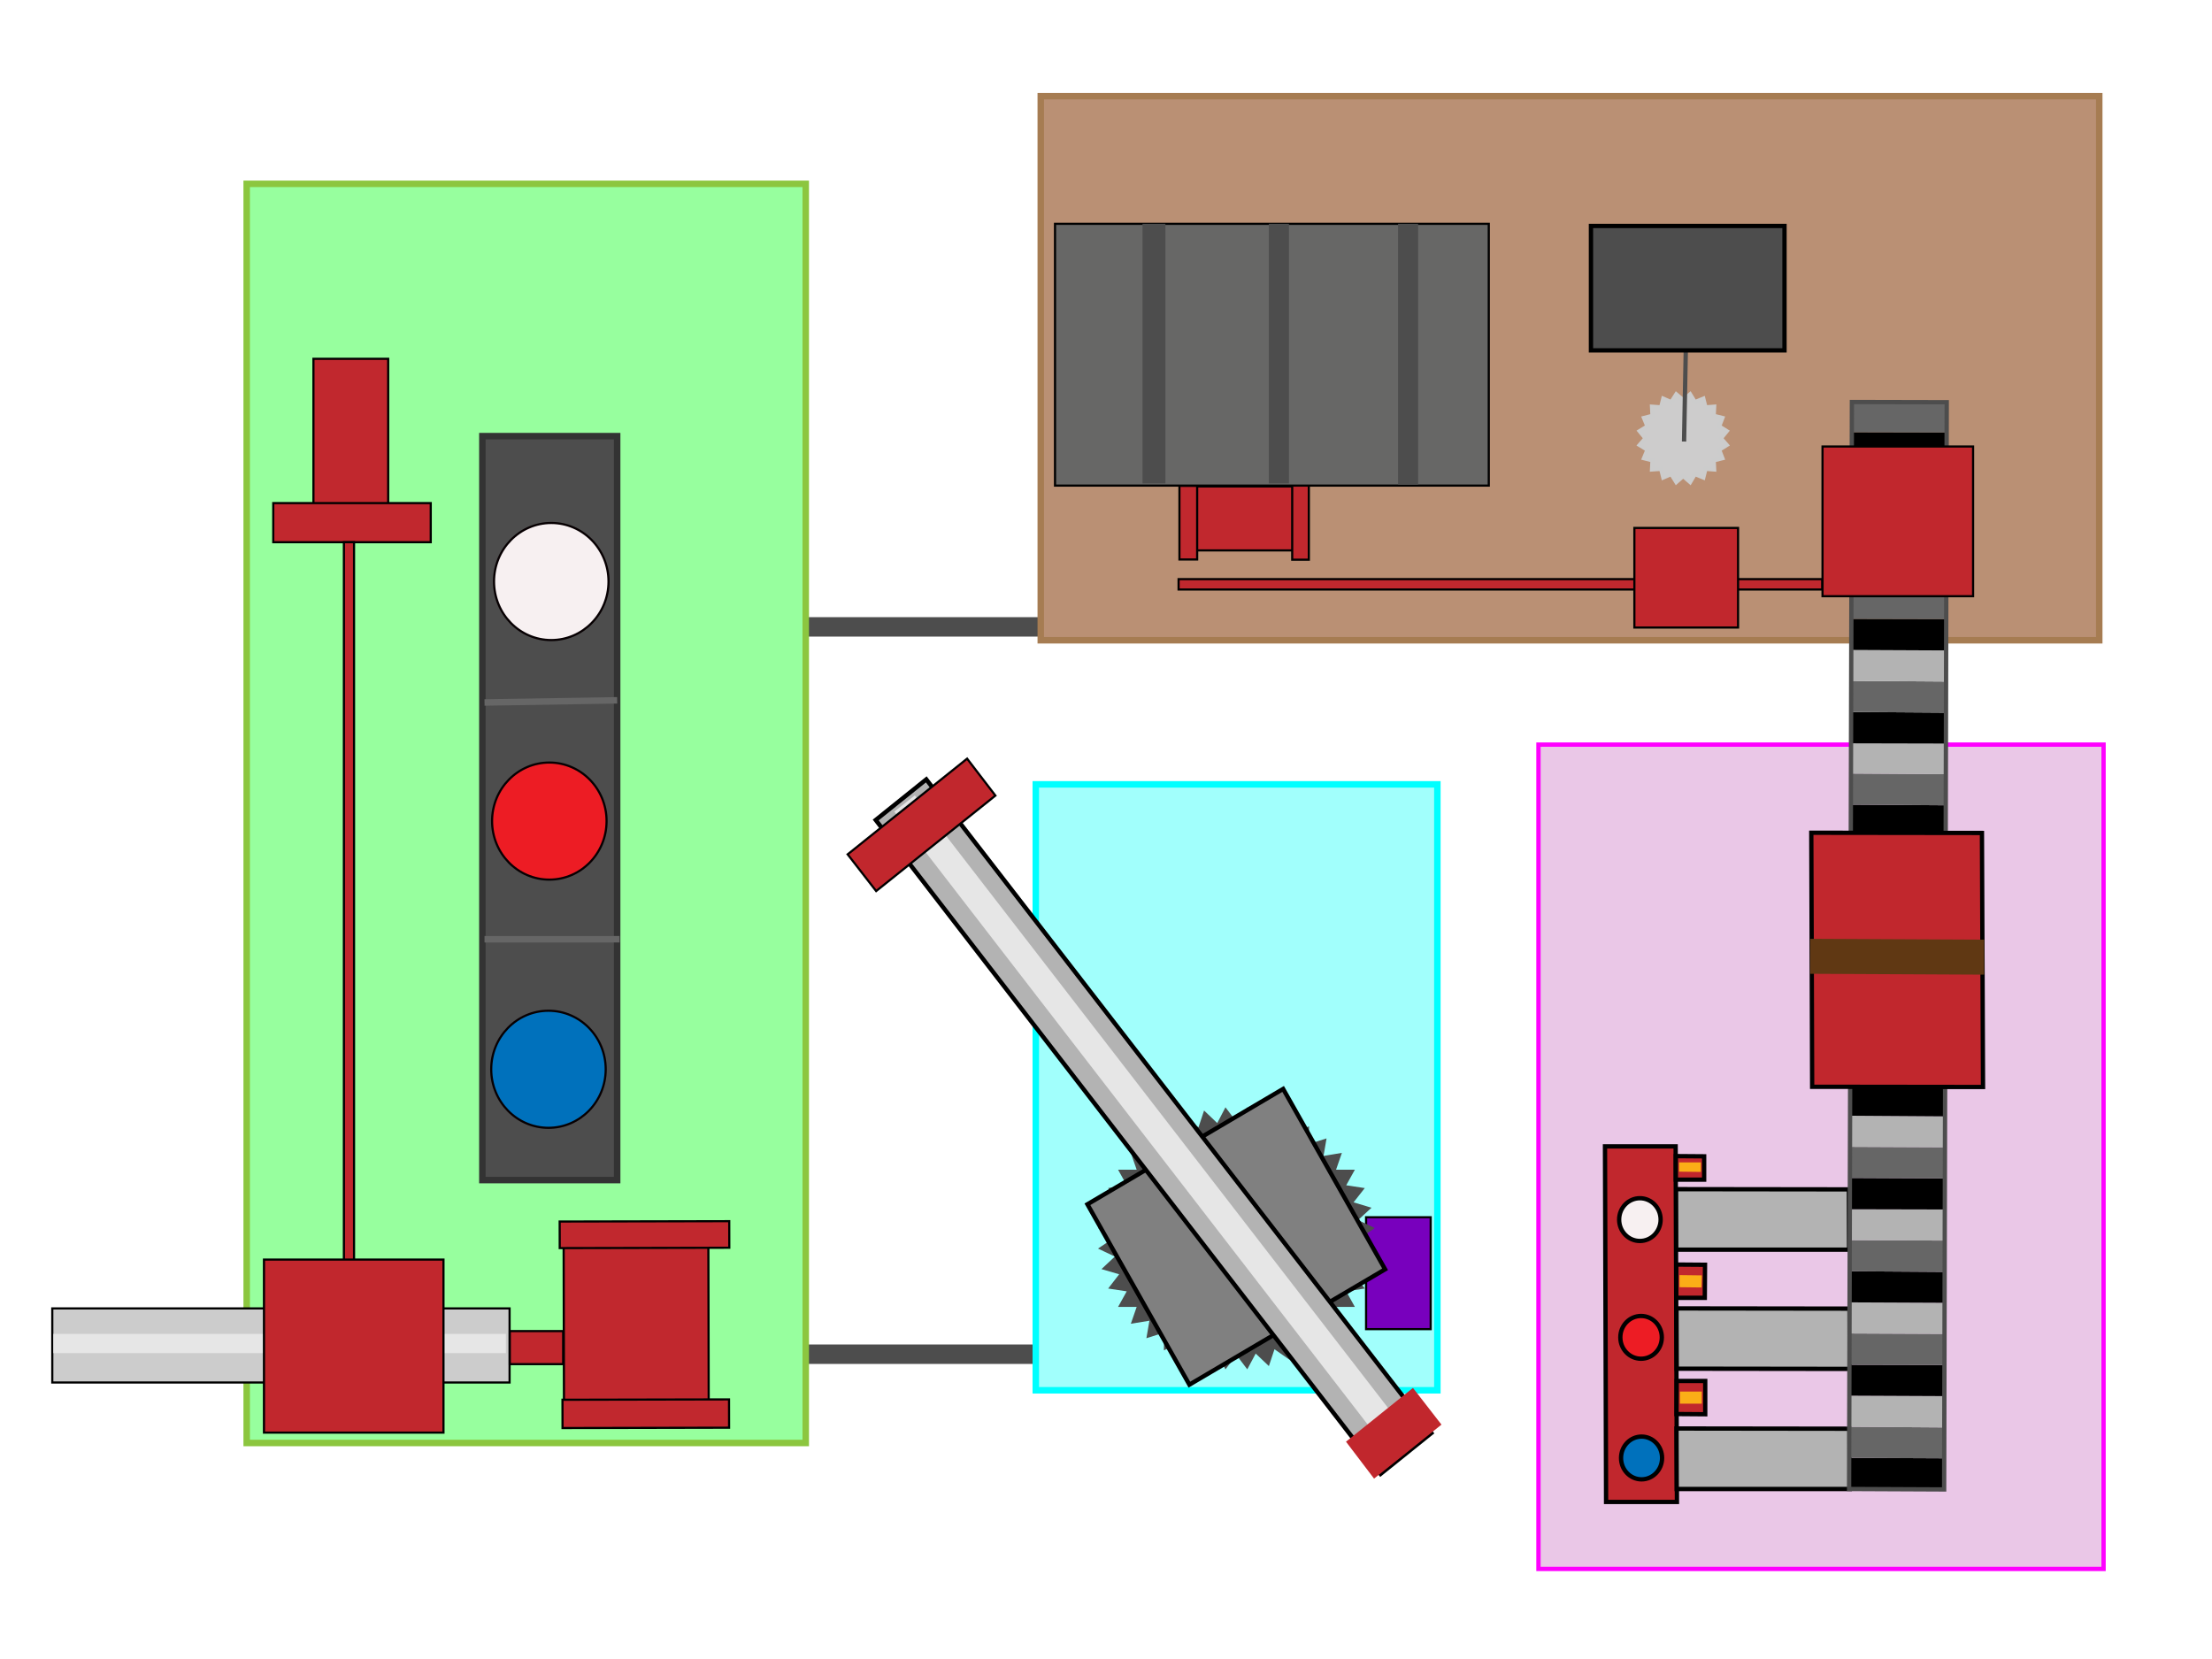
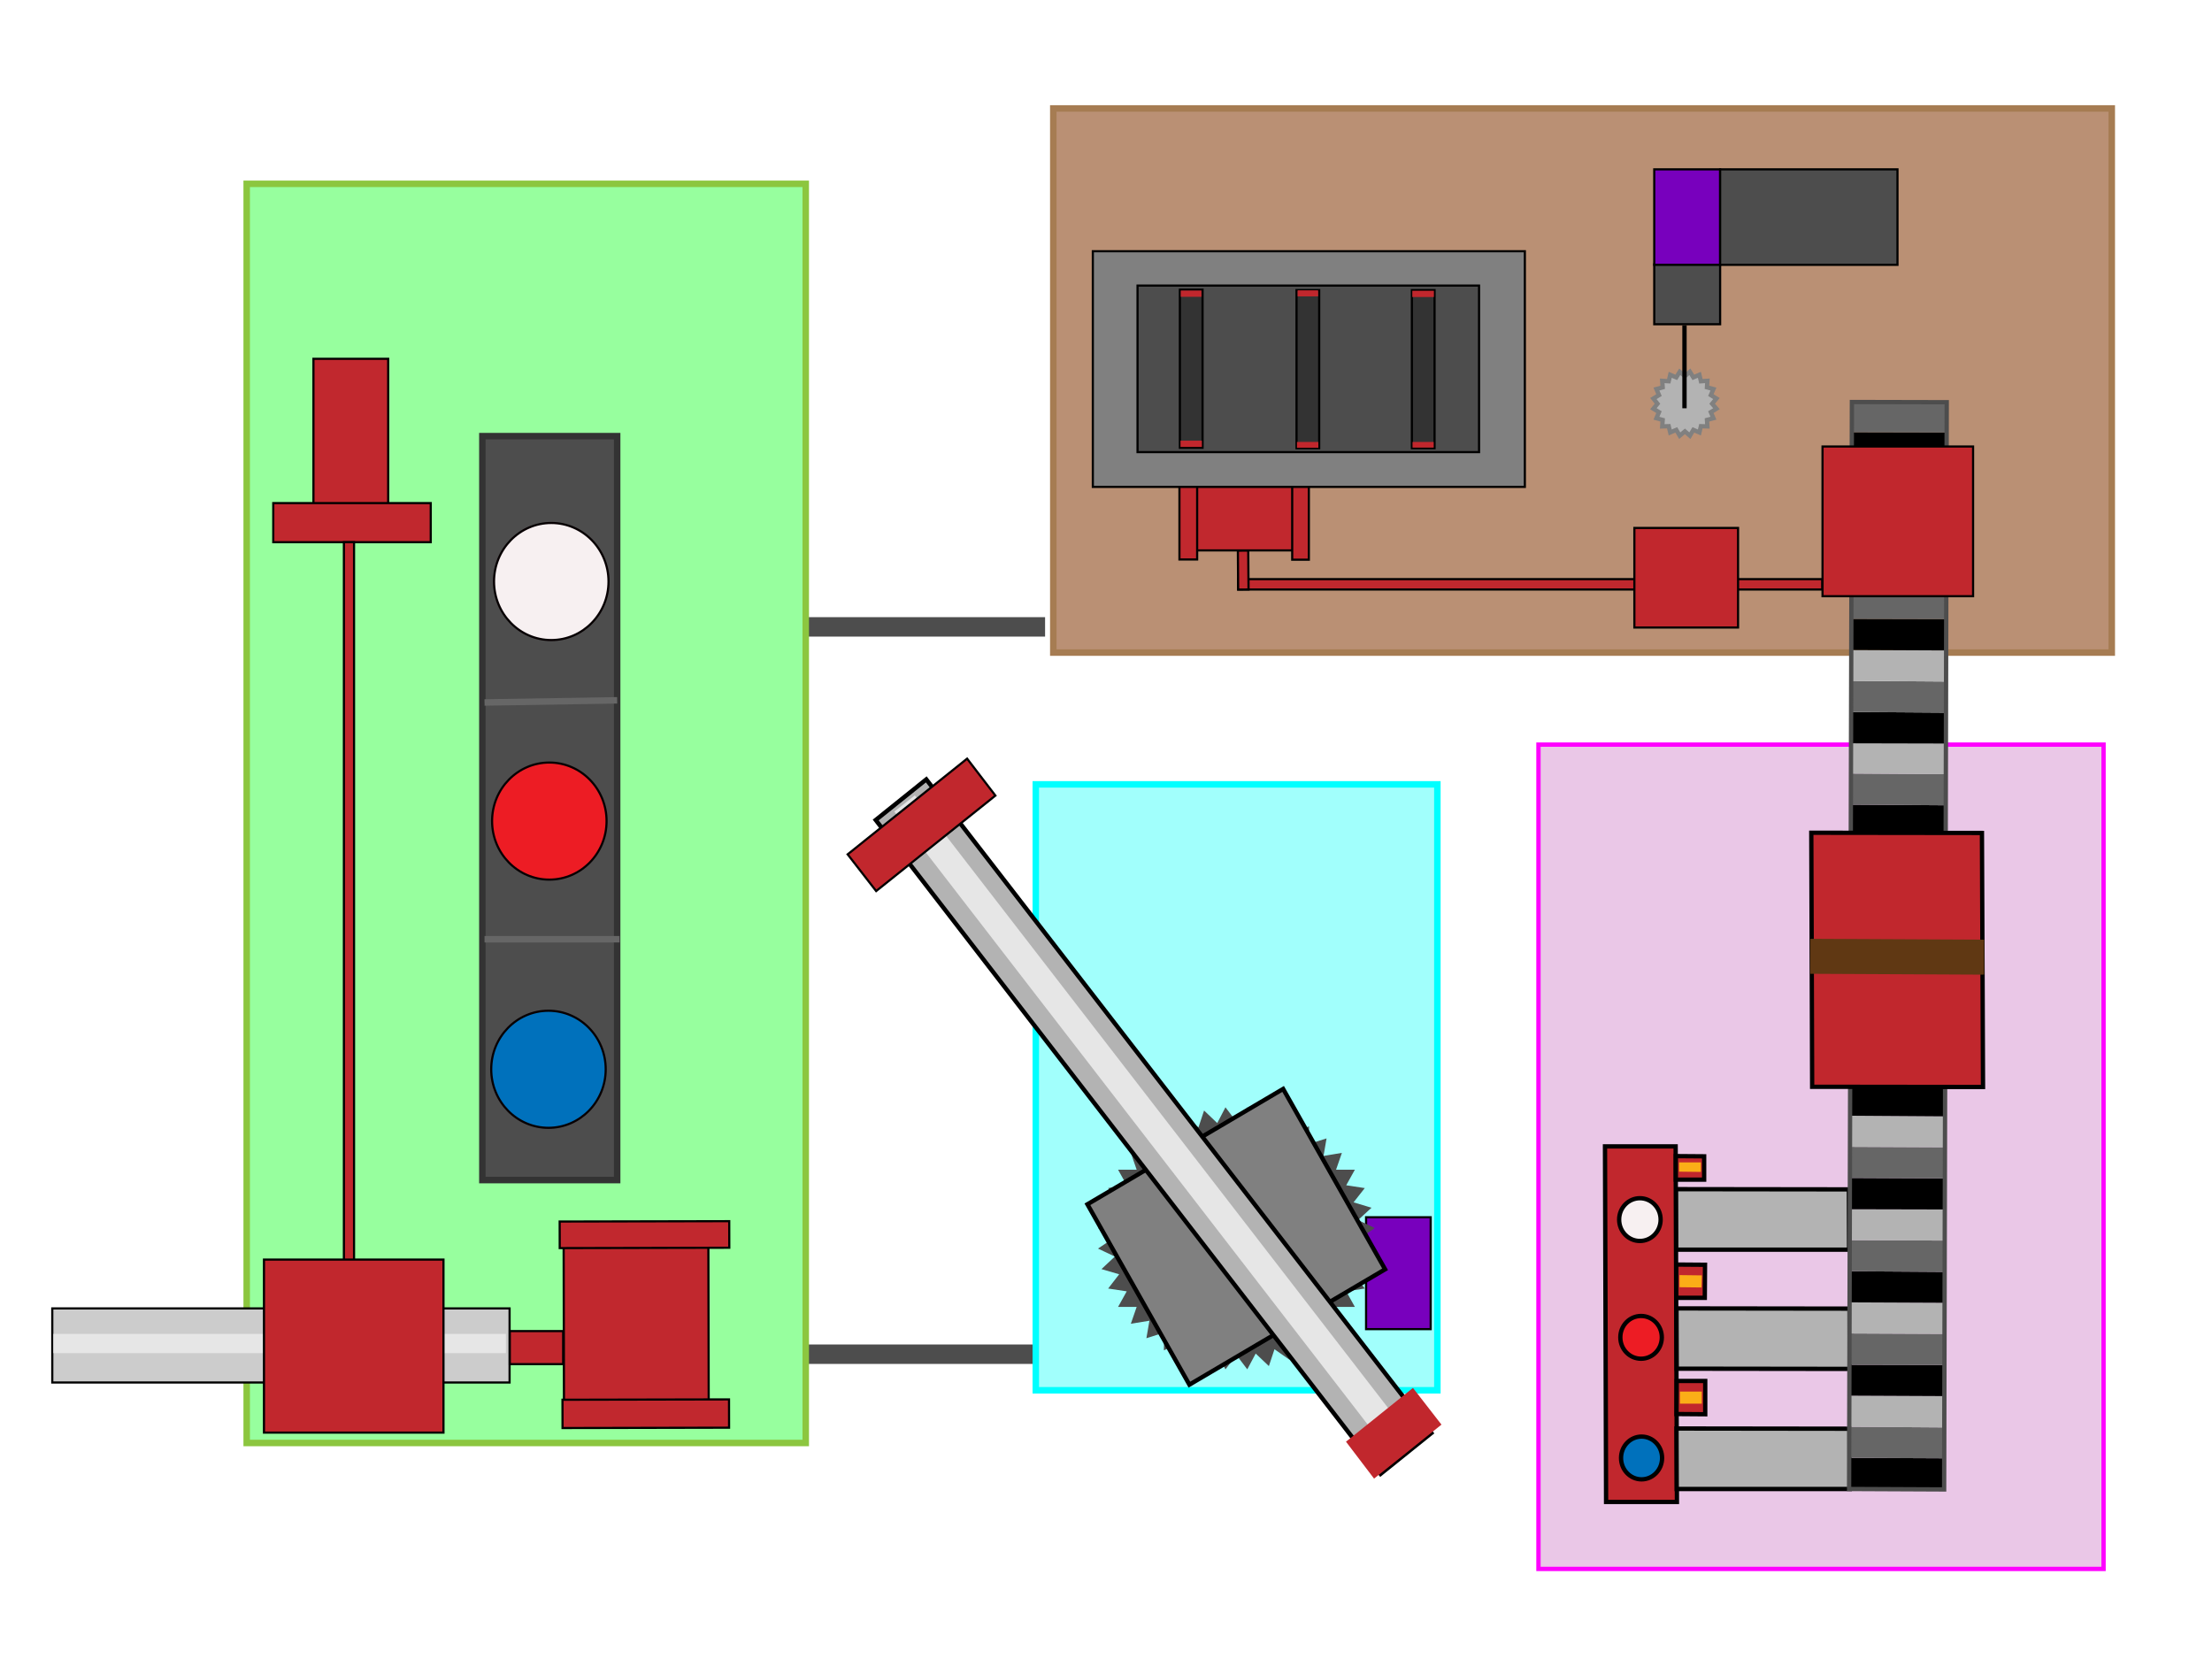
- <svg xmlns="http://www.w3.org/2000/svg" version="1.1" x="0px" y="0px" viewBox="0 0 1024 768" style="enable-background:new 0 0 1024 768;" xml:space="preserve" id="svg535">
-   <defs id="defs539" />
-   <style type="text/css" id="style311">
- 	.gesamtansicht_st0{fill:none;stroke:#4D4D4D;stroke-width:9;stroke-miterlimit:10;}
- 	.gesamtansicht_st1{fill:#97FF9E;stroke:#8CC63F;stroke-width:3;stroke-miterlimit:10;}
- 	.gesamtansicht_st2{fill:#4D4D4D;stroke:#333333;stroke-width:3;stroke-miterlimit:10;}
- 	.gesamtansicht_st3{fill:#C1282E;stroke:#000000;stroke-miterlimit:10;}
- 	.gesamtansicht_st4{fill:none;stroke:#C1272D;stroke-width:3;stroke-miterlimit:10;}
- 	.gesamtansicht_st5{fill:#CCCCCC;stroke:#000000;stroke-miterlimit:10;}
- 	.gesamtansicht_st6{fill:none;stroke:#666666;stroke-width:3;stroke-miterlimit:10;}
- 	.gesamtansicht_st7{fill:#E6E6E6;}
- 	.gesamtansicht_st8{fill:#C1272D;stroke:#000000;stroke-miterlimit:10;}
- 	.gesamtansicht_st9{fill:#F7F0F1;stroke:#070002;stroke-miterlimit:10;}
- 	.gesamtansicht_st10{fill:none;}
- 	.gesamtansicht_st11{font-family:'Roboto-Bold';}
- 	.gesamtansicht_st12{font-size:21.465px;}
- 	.gesamtansicht_st13{fill:#0071BC;stroke:#070002;stroke-miterlimit:10;}
- 	.gesamtansicht_st14{fill:#ED1C24;stroke:#070002;stroke-miterlimit:10;}
- 	.gesamtansicht_st15{fill:#C1272D;stroke:#020002;stroke-miterlimit:10;}
- 	.gesamtansicht_st16{fill:#C1282E;stroke:#000000;stroke-width:1;stroke-miterlimit:10;}
- 	.gesamtansicht_st17{fill:#A1FFFC;stroke:#00FFFF;stroke-width:3;stroke-miterlimit:10;}
- 	.gesamtansicht_st18{fill:#7800BD;stroke:#000000;stroke-miterlimit:10;}
- 	.gesamtansicht_st19{fill:#4D4D4D;}
- 	.gesamtansicht_st20{fill:#808080;stroke:#000000;stroke-width:2;stroke-miterlimit:10;}
- 	.gesamtansicht_st21{fill:#B3B3B3;stroke:#000000;stroke-width:2;stroke-miterlimit:10;}
- 	.gesamtansicht_st22{fill:#C1272D;}
- 	.gesamtansicht_st23{fill:#EAC7E7;stroke:#FF00FF;stroke-width:2;stroke-miterlimit:10;}
- 	.gesamtansicht_st24{font-size:34.577px;glyph-orientation-vertical:0;writing-mode:tb;}
- 	.gesamtansicht_st25{fill:#C1272D;stroke:#000000;stroke-width:2;stroke-miterlimit:10;}
- 	.gesamtansicht_st26{fill:#F7F0F1;stroke:#000000;stroke-width:2;stroke-miterlimit:10;}
- 	.gesamtansicht_st27{fill:#ED1C24;stroke:#000000;stroke-width:2;stroke-miterlimit:10;}
- 	.gesamtansicht_st28{fill:#0071BC;stroke:#000000;stroke-width:2;stroke-miterlimit:10;}
- 	.gesamtansicht_st29{fill:#FBAE17;stroke:#FBAE17;stroke-width:2;stroke-miterlimit:10;}
- 	.gesamtansicht_st30{fill:#BA9074;stroke:#A67C52;stroke-width:3;stroke-miterlimit:10;}
- 	.gesamtansicht_st31{fill:#CDCCCC;stroke:#CCCCCC;stroke-width:2;stroke-miterlimit:10;}
- 	.gesamtansicht_st32{fill:none;stroke:#4D4D4D;stroke-width:2;stroke-miterlimit:10;}
- 	.gesamtansicht_st33{fill:#4D4D4D;stroke:#000000;stroke-width:2;stroke-miterlimit:10;}
- 	.gesamtansicht_st34{fill:#676766;stroke:#000000;stroke-miterlimit:10;}
- 	.gesamtansicht_st35{fill:#666666;}
- 	.gesamtansicht_st36{fill:#B3B3B3;}
- 	.gesamtansicht_st37{fill:#603813;}
+ <svg xmlns="http://www.w3.org/2000/svg" version="1.1" x="0px" y="0px" viewBox="0 0 1024 768" style="enable-background:new 0 0 1024 768;" xml:space="preserve">
+   <style type="text/css">
+ 	.st0{fill:none;stroke:#4D4D4D;stroke-width:9;stroke-miterlimit:10;}
+ 	.st1{fill:#97FF9E;stroke:#8CC63F;stroke-width:3;stroke-miterlimit:10;}
+ 	.st2{fill:#4D4D4D;stroke:#333333;stroke-width:3;stroke-miterlimit:10;}
+ 	.st3{fill:#C1282E;stroke:#000000;stroke-miterlimit:10;}
+ 	.st4{fill:none;stroke:#C1272D;stroke-width:3;stroke-miterlimit:10;}
+ 	.st5{fill:#CCCCCC;stroke:#000000;stroke-miterlimit:10;}
+ 	.st6{fill:none;stroke:#666666;stroke-width:3;stroke-miterlimit:10;}
+ 	.st7{fill:#E6E6E6;}
+ 	.st8{fill:#C1272D;stroke:#000000;stroke-miterlimit:10;}
+ 	.st9{fill:#F7F0F1;stroke:#070002;stroke-miterlimit:10;}
+ 	.st10{fill:none;}
+ 	.st11{fill:#0071BC;stroke:#070002;stroke-miterlimit:10;}
+ 	.st12{fill:#ED1C24;stroke:#070002;stroke-miterlimit:10;}
+ 	.st13{fill:#C1272D;stroke:#020002;stroke-miterlimit:10;}
+ 	.st14{fill:#C1282E;stroke:#000000;stroke-width:1;stroke-miterlimit:10;}
+ 	.st15{fill:#A1FFFC;stroke:#00FFFF;stroke-width:3;stroke-miterlimit:10;}
+ 	.st16{fill:#7800BD;stroke:#000000;stroke-miterlimit:10;}
+ 	.st17{fill:#4D4D4D;}
+ 	.st18{fill:#808080;stroke:#000000;stroke-width:2;stroke-miterlimit:10;}
+ 	.st19{fill:#B3B3B3;stroke:#000000;stroke-width:2;stroke-miterlimit:10;}
+ 	.st20{fill:#C1272D;}
+ 	.st21{fill:#EAC7E7;stroke:#FF00FF;stroke-width:2;stroke-miterlimit:10;}
+ 	.st22{fill:#C1272D;stroke:#000000;stroke-width:2;stroke-miterlimit:10;}
+ 	.st23{fill:#F7F0F1;stroke:#000000;stroke-width:2;stroke-miterlimit:10;}
+ 	.st24{fill:#ED1C24;stroke:#000000;stroke-width:2;stroke-miterlimit:10;}
+ 	.st25{fill:#0071BC;stroke:#000000;stroke-width:2;stroke-miterlimit:10;}
+ 	.st26{fill:#FBAE17;stroke:#FBAE17;stroke-width:2;stroke-miterlimit:10;}
+ 	.st27{fill:#BA9074;stroke:#A67C52;stroke-width:3;stroke-miterlimit:10;}
+ 	.st28{fill:#808080;stroke:#000000;stroke-miterlimit:10;}
+ 	.st29{fill:#4D4D4D;stroke:#000000;stroke-miterlimit:10;}
+ 	.st30{fill:#333333;stroke:#000000;stroke-miterlimit:10;}
+ 	.st31{fill:#B3B3B3;stroke:#808080;stroke-width:2;stroke-miterlimit:10;}
+ 	.st32{fill:none;stroke:#000000;stroke-width:2;stroke-miterlimit:10;}
+ 	.st33{fill:#666666;}
+ 	.st34{fill:#B3B3B3;}
+ 	.st35{fill:none;stroke:#4D4D4D;stroke-width:2;stroke-miterlimit:10;}
+ 	.st36{fill:#603813;}
</style>
  <g id="Ebene_1">
-     <path class="gesamtansicht_st0" d="M372.3,308.1" id="path313" />
-     <path class="gesamtansicht_st0" d="M373.7,503.2" id="path315" />
-     <line class="gesamtansicht_st0" x1="372.7" y1="626.9" x2="479.7" y2="626.9" id="line317" />
-     <line class="gesamtansicht_st0" x1="374.2" y1="290.2" x2="483.8" y2="290.2" id="line319" />
+     <path class="st0" d="M372.3,308.1" />
+     <path class="st0" d="M373.7,503.2" />
+     <line class="st0" x1="372.7" y1="626.9" x2="479.7" y2="626.9" />
+     <line class="st0" x1="374.2" y1="290.2" x2="483.8" y2="290.2" />
  </g>
  <g id="Hochregallager">
-     <rect x="114.2" y="85.1" class="gesamtansicht_st1" width="258.8" height="582.9" id="rect322" />
-     <rect x="223.3" y="201.9" class="gesamtansicht_st2" width="62.4" height="344.4" id="rect324" />
-     <rect x="145.1" y="166.1" class="gesamtansicht_st3" width="34.6" height="70.6" id="rect326" />
-     <rect x="126.5" y="232.9" class="gesamtansicht_st3" width="72.9" height="18.1" id="rect328" />
-     <rect x="126.4" y="613.7" class="gesamtansicht_st4" width="52.3" height="21" id="rect330" />
-     <rect x="159.2" y="251" class="gesamtansicht_st3" width="4.7" height="360.6" id="rect332" />
-     <rect x="24.2" y="605.7" class="gesamtansicht_st5" width="211.7" height="34.3" id="rect334" />
-     <line class="gesamtansicht_st6" x1="224.3" y1="325.2" x2="285.7" y2="324.2" id="line336" />
-     <rect x="24.7" y="617.5" class="gesamtansicht_st7" width="209.5" height="8.9" id="rect338" />
-     <line class="gesamtansicht_st6" x1="224.3" y1="434.8" x2="286.8" y2="434.8" id="line340" />
-     <rect x="122.2" y="583.1" class="gesamtansicht_st8" width="83.1" height="80.1" id="rect342" />
-     <ellipse class="gesamtansicht_st9" cx="255.2" cy="269.2" rx="26.5" ry="27.1" id="ellipse344" />
-     <rect x="126" y="101.3" class="gesamtansicht_st10" width="235.2" height="47.7" id="rect346" />
-     <ellipse class="gesamtansicht_st13" cx="253.9" cy="495" rx="26.5" ry="27.1" id="ellipse350" />
-     <ellipse class="gesamtansicht_st14" cx="254.3" cy="380.1" rx="26.5" ry="27.1" id="ellipse352" />
-     <rect x="236" y="616.2" class="gesamtansicht_st15" width="24.7" height="15.3" id="rect354" />
-     <rect x="261" y="571.3" transform="matrix(1 -2.072078e-03 2.072078e-03 1 -1.2691 0.6115)" class="gesamtansicht_st16" width="67" height="83" id="rect356" />
-     <rect x="260.4" y="647.9" transform="matrix(1 -2.072078e-03 2.072078e-03 1 -1.3554 0.621)" class="gesamtansicht_st16" width="77.1" height="13.1" id="rect358" />
-     <rect x="259.1" y="565.4" transform="matrix(1 -2.072078e-03 2.072078e-03 1 -1.1837 0.6194)" class="gesamtansicht_st16" width="78.5" height="12.3" id="rect360" />
+     <rect x="114.2" y="85.1" class="st1" width="258.8" height="582.9" />
+     <rect x="223.3" y="201.9" class="st2" width="62.4" height="344.4" />
+     <rect x="145.1" y="166.1" class="st3" width="34.6" height="70.6" />
+     <rect x="126.5" y="232.9" class="st3" width="72.9" height="18.1" />
+     <rect x="126.4" y="613.7" class="st4" width="52.3" height="21" />
+     <rect x="159.2" y="251" class="st3" width="4.7" height="360.6" />
+     <rect x="24.2" y="605.7" class="st5" width="211.7" height="34.3" />
+     <line class="st6" x1="224.3" y1="325.2" x2="285.7" y2="324.2" />
+     <rect x="24.7" y="617.5" class="st7" width="209.5" height="8.9" />
+     <line class="st6" x1="224.3" y1="434.8" x2="286.8" y2="434.8" />
+     <rect x="122.2" y="583.1" class="st8" width="83.1" height="80.1" />
+     <ellipse class="st9" cx="255.2" cy="269.2" rx="26.5" ry="27.1" />
+     <rect x="126" y="101.3" class="st10" width="235.2" height="47.7" />
+     <ellipse class="st11" cx="253.9" cy="495" rx="26.5" ry="27.1" />
+     <ellipse class="st12" cx="254.3" cy="380.1" rx="26.5" ry="27.1" />
+     <rect x="236" y="616.2" class="st13" width="24.7" height="15.3" />
+     <rect x="261" y="571.3" transform="matrix(1 -2.072078e-03 2.072078e-03 1 -1.2691 0.6115)" class="st14" width="67" height="83" />
+     <rect x="260.4" y="647.9" transform="matrix(1 -2.072078e-03 2.072078e-03 1 -1.3554 0.621)" class="st14" width="77.1" height="13.1" />
+     <rect x="259.1" y="565.4" transform="matrix(1 -2.072078e-03 2.072078e-03 1 -1.1837 0.6194)" class="st14" width="78.5" height="12.3" />
  </g>
  <g id="Vakuum-Sauggreifer">
-     <rect x="479.5" y="363.1" class="gesamtansicht_st17" width="185.9" height="280.5" id="rect363" />
-     <path class="gesamtansicht_st0" d="M476.7,512.4" id="path365" />
-     <rect x="632.4" y="563.5" class="gesamtansicht_st18" width="29.9" height="51.8" id="rect367" />
-     <polygon class="gesamtansicht_st19" points="572.4,519.3 577.4,512.6 581.3,519.9 587.4,514.1 590,521.9 597,517 598.3,525.1 606,521.4    605.9,529.6 614.1,527 612.7,535.1 621.2,533.7 618.5,541.5 627.2,541.5 623.2,548.7 631.8,550 626.6,556.6 634.9,559.1    628.7,564.8 636.4,568.5 629.4,573.3 636.4,578 628.7,581.7 634.9,587.5 626.6,589.9 631.8,596.5 623.2,597.8 627.2,605 618.5,605    621.2,612.8 612.7,611.4 614.1,619.5 605.9,616.9 606,625.1 598.3,621.4 597,629.5 590,624.6 587.4,632.4 581.3,626.6 577.4,633.9    572.4,627.3 567.3,633.9 563.5,626.6 557.4,632.4 554.8,624.6 547.8,629.5 546.5,621.4 538.8,625.1 538.9,616.9 530.7,619.5    532.1,611.4 523.5,612.8 526.2,605 517.6,605 521.6,597.8 513,596.5 518.1,589.9 509.9,587.5 516.1,581.7 508.3,578 515.3,573.3    508.3,568.5 516.1,564.8 509.9,559.1 518.1,556.6 513,550 521.6,548.7 517.6,541.5 526.2,541.5 523.5,533.7 532.1,535.1 530.7,527    538.9,529.6 538.8,521.4 546.5,525.1 547.8,517 554.8,521.9 557.4,514.1 563.5,519.9 567.3,512.6  " id="polygon369" />
-     <polygon class="gesamtansicht_st20" points="641.2,587.6 550.6,641 503.4,557.5 594,504.1  " id="polygon371" />
-     <polygon class="gesamtansicht_st21" points="662.6,663.4 639.1,682.3 405.4,379.6 428.8,360.8  " id="polygon373" />
-     <rect x="486" y="375.5" class="gesamtansicht_st10" width="173.8" height="68.7" id="rect375" />
-     <polygon class="gesamtansicht_st7" points="655.5,668.5 646,676.1 414,375.7 423.5,368.2  " id="polygon381" />
-     <polygon class="gesamtansicht_st8" points="447.7,351.2 392.4,395.5 405.6,412.5 460.8,368.3  " id="polygon383" />
-     <polygon class="gesamtansicht_st22" points="654.1,642.5 623.1,667.4 636.1,684.5 667.3,659.5  " id="polygon385" />
+     <rect x="479.5" y="363.1" class="st15" width="185.9" height="280.5" />
+     <path class="st0" d="M476.7,512.4" />
+     <rect x="632.4" y="563.5" class="st16" width="29.9" height="51.8" />
+     <polygon class="st17" points="572.4,519.3 577.4,512.6 581.3,519.9 587.4,514.1 590,521.9 597,517 598.3,525.1 606,521.4    605.9,529.6 614.1,527 612.7,535.1 621.2,533.7 618.5,541.5 627.2,541.5 623.2,548.7 631.8,550 626.6,556.6 634.9,559.1    628.7,564.8 636.4,568.5 629.4,573.3 636.4,578 628.7,581.7 634.9,587.5 626.6,589.9 631.8,596.5 623.2,597.8 627.2,605 618.5,605    621.2,612.8 612.7,611.4 614.1,619.5 605.9,616.9 606,625.1 598.3,621.4 597,629.5 590,624.6 587.4,632.4 581.3,626.6 577.4,633.9    572.4,627.3 567.3,633.9 563.5,626.6 557.4,632.4 554.8,624.6 547.8,629.5 546.5,621.4 538.8,625.1 538.9,616.9 530.7,619.5    532.1,611.4 523.5,612.8 526.2,605 517.6,605 521.6,597.8 513,596.5 518.1,589.9 509.9,587.5 516.1,581.7 508.3,578 515.3,573.3    508.3,568.5 516.1,564.8 509.9,559.1 518.1,556.6 513,550 521.6,548.7 517.6,541.5 526.2,541.5 523.5,533.7 532.1,535.1 530.7,527    538.9,529.6 538.8,521.4 546.5,525.1 547.8,517 554.8,521.9 557.4,514.1 563.5,519.9 567.3,512.6  " />
+     <polygon class="st18" points="641.2,587.6 550.6,641 503.4,557.5 594,504.1  " />
+     <polygon class="st19" points="662.6,663.4 639.1,682.3 405.4,379.6 428.8,360.8  " />
+     <rect x="486" y="375.5" class="st10" width="173.8" height="68.7" />
+     <polygon class="st7" points="655.5,668.5 646,676.1 414,375.7 423.5,368.2  " />
+     <polygon class="st8" points="447.7,351.2 392.4,395.5 405.6,412.5 460.8,368.3  " />
+     <polygon class="st20" points="654.1,642.5 623.1,667.4 636.1,684.5 667.3,659.5  " />
  </g>
  <g id="Sortierstrecke">
-     <rect x="712.2" y="344.7" class="gesamtansicht_st23" width="261.6" height="381.6" id="rect388" />
-     <polygon class="gesamtansicht_st21" points="856,578.5 775.9,578.5 775.8,550.5 855.9,550.6  " id="polygon392" />
-     <polygon class="gesamtansicht_st25" points="776.3,695.3 743.5,695.3 743,530.7 775.7,530.7  " id="polygon394" />
-     <ellipse transform="matrix(1.342764e-03 -1 1 1.342764e-03 193.5322 1322.929)" class="gesamtansicht_st26" cx="759.1" cy="564.6" rx="9.9" ry="9.6" id="ellipse396" />
-     <ellipse class="gesamtansicht_st27" cx="759.7" cy="619.1" rx="9.6" ry="9.9" id="ellipse398" />
-     <ellipse transform="matrix(3.272346e-03 -1 1 3.272346e-03 82.443 1432.629)" class="gesamtansicht_st28" cx="759.9" cy="675" rx="9.9" ry="9.5" id="ellipse400" />
-     <polygon class="gesamtansicht_st21" points="856.3,633.7 776.2,633.6 776.1,605.7 856.2,605.8  " id="polygon402" />
-     <polygon class="gesamtansicht_st21" points="856.3,689.3 776.2,689.3 776.1,661.3 856.2,661.4  " id="polygon404" />
-     <polygon class="gesamtansicht_st25" points="776,600.8 776,585.4 789.3,585.5 789.2,600.8  " id="polygon406" />
-     <polygon class="gesamtansicht_st25" points="775.8,546.1 775.8,535.2 788.9,535.3 788.9,546.1  " id="polygon408" />
-     <polygon class="gesamtansicht_st29" points="778.5,594.9 778.5,591.3 786.8,591.4 786.7,595  " id="polygon410" />
-     <polygon class="gesamtansicht_st29" points="778.3,541.4 778.3,539.1 786.4,539.1 786.4,541.5  " id="polygon412" />
-     <polygon class="gesamtansicht_st25" points="776.1,654.6 776.2,639.3 789.4,639.3 789.4,654.7  " id="polygon414" />
-     <polygon class="gesamtansicht_st29" points="778.7,648.8 778.7,645.2 786.8,645.2 786.8,648.8  " id="polygon416" />
+     <rect x="712.2" y="344.7" class="st21" width="261.6" height="381.6" />
+     <polygon class="st19" points="856,578.5 775.9,578.5 775.8,550.5 855.9,550.6  " />
+     <polygon class="st22" points="776.3,695.3 743.5,695.3 743,530.7 775.7,530.7  " />
+     <ellipse transform="matrix(1.342764e-03 -1 1 1.342764e-03 193.5322 1322.929)" class="st23" cx="759.1" cy="564.6" rx="9.9" ry="9.6" />
+     <ellipse class="st24" cx="759.7" cy="619.1" rx="9.6" ry="9.9" />
+     <ellipse transform="matrix(3.272346e-03 -1 1 3.272346e-03 82.443 1432.629)" class="st25" cx="759.9" cy="675" rx="9.9" ry="9.5" />
+     <polygon class="st19" points="856.3,633.7 776.2,633.6 776.1,605.7 856.2,605.8  " />
+     <polygon class="st19" points="856.3,689.3 776.2,689.3 776.1,661.3 856.2,661.4  " />
+     <polygon class="st22" points="776,600.8 776,585.4 789.3,585.5 789.2,600.8  " />
+     <polygon class="st22" points="775.8,546.1 775.8,535.2 788.9,535.3 788.9,546.1  " />
+     <polygon class="st26" points="778.5,594.9 778.5,591.3 786.8,591.4 786.7,595  " />
+     <polygon class="st26" points="778.3,541.4 778.3,539.1 786.4,539.1 786.4,541.5  " />
+     <polygon class="st22" points="776.1,654.6 776.2,639.3 789.4,639.3 789.4,654.7  " />
+     <polygon class="st26" points="778.7,648.8 778.7,645.2 786.8,645.2 786.8,648.8  " />
  </g>
  <g id="Brennofen_mit_Bohrstation">
-     <rect x="481.8" y="44.5" class="gesamtansicht_st30" width="490" height="251.9" id="rect419" />
-     <path class="gesamtansicht_st0" d="M483.9,294.2" id="path421" />
-     <path class="gesamtansicht_st0" d="M374.3,294.2" id="path423" />
-     <polygon class="gesamtansicht_st31" points="779.2,185.3 782.4,182.6 784.6,186.2 788.5,184.6 789.5,188.6 793.5,188.3 793.3,192.5 797.3,193.5    795.8,197.4 799.3,199.6 796.6,202.9 799.3,206 795.8,208.2 797.3,212.1 793.3,213.1 793.5,217.3 789.5,217 788.5,221 784.6,219.4    782.4,223.1 779.2,220.3 776,223.1 773.7,219.4 770,221 769,217 764.8,217.3 765,213.1 761.1,212.1 762.7,208.2 759.1,206    761.8,202.9 759.1,199.6 762.7,197.4 761.1,193.5 765,192.5 764.8,188.3 769,188.6 770,184.6 773.7,186.2 776,182.6  " id="polygon425" />
-     <rect x="559.3" y="58.8" class="gesamtansicht_st10" width="323.3" height="47.7" id="rect427" />
-     <line class="gesamtansicht_st32" x1="779.6" y1="204.4" x2="780.4" y2="162.1" id="line431" />
-     <rect x="736.5" y="104.6" class="gesamtansicht_st33" width="89.6" height="57.6" id="rect433" />
-     <rect x="545.6" y="268.1" class="gesamtansicht_st3" width="298" height="4.8" id="rect435" />
-     <rect x="550.2" y="225.2" class="gesamtansicht_st3" width="52" height="29.6" id="rect437" />
-     <rect x="546" y="224.9" class="gesamtansicht_st3" width="8.2" height="34.1" id="rect439" />
-     <rect x="598.2" y="224.4" class="gesamtansicht_st3" width="7.7" height="34.7" id="rect441" />
-     <rect x="488.4" y="103.6" class="gesamtansicht_st34" width="200.8" height="121.2" id="rect443" />
-     <rect x="528.9" y="103.6" class="gesamtansicht_st19" width="10.6" height="120.2" id="rect445" />
-     <rect x="587.4" y="103.6" class="gesamtansicht_st19" width="9.3" height="120.2" id="rect447" />
-     <rect x="647.2" y="103.6" class="gesamtansicht_st19" width="9.3" height="120.8" id="rect449" />
-     <rect x="756.6" y="244.4" class="gesamtansicht_st8" width="48" height="46.1" id="rect451" />
+     <rect x="487.6" y="50.2" class="st27" width="490" height="251.9" />
+     <path class="st0" d="M483.9,294.2" />
+     <path class="st0" d="M374.3,294.2" />
+     <rect x="559.3" y="58.8" class="st10" width="323.3" height="47.7" />
+     <rect x="573.2" y="268.1" class="st3" width="270.4" height="4.8" />
+     <rect x="550.2" y="225.2" class="st3" width="52" height="29.6" />
+     <rect x="546" y="224.9" class="st3" width="8.2" height="34.1" />
+     <rect x="598.2" y="224.4" class="st3" width="7.7" height="34.7" />
+     <rect x="756.6" y="244.4" class="st8" width="48" height="46.1" />
+     <rect x="505.9" y="116.3" class="st28" width="200" height="109.1" />
+     <rect x="526.6" y="132.2" class="st29" width="158.1" height="77.1" />
+     <rect x="546.2" y="134.1" class="st30" width="10.5" height="73.2" />
+     <rect x="653.6" y="134.3" class="st30" width="10.5" height="73.2" />
+     <rect x="600.2" y="134.3" class="st30" width="10.5" height="73.2" />
+     <rect x="546.6" y="134.5" class="st20" width="9.6" height="2.9" />
+     <rect x="653.9" y="204.6" class="st20" width="9.8" height="2.6" />
+     <rect x="653.8" y="134.6" class="st20" width="10" height="2.9" />
+     <rect x="600.4" y="204.6" class="st20" width="9.9" height="2.7" />
+     <rect x="600.7" y="134.4" class="st20" width="9.5" height="2.8" />
+     <rect x="546.5" y="204" class="st20" width="9.9" height="2.9" />
+     <rect x="573.1" y="254.9" transform="matrix(1 -7.439148e-03 7.439148e-03 1 -1.9473 4.2888)" class="st3" width="4.8" height="18" />
+     <polygon class="st31" points="780,174.1 782.3,172.1 783.9,174.7 786.7,173.5 787.4,176.5 790.4,176.3 790.2,179.3 793.2,180.1    792,182.9 794.6,184.5 792.6,186.9 794.6,189.2 792,190.8 793.2,193.6 790.2,194.4 790.4,197.4 787.4,197.3 786.7,200.2 783.9,199    782.3,201.7 780,199.7 777.6,201.7 776,199 773.2,200.2 772.5,197.3 769.5,197.4 769.7,194.4 766.8,193.6 768,190.8 765.4,189.2    767.3,186.9 765.4,184.5 768,182.9 766.8,180.1 769.7,179.3 769.5,176.3 772.5,176.5 773.2,173.5 776,174.7 777.6,172.1  " />
+     <rect x="765.8" y="122.4" class="st29" width="30.5" height="27.7" />
+     <line class="st32" x1="779.8" y1="189" x2="779.8" y2="150.6" />
+     <rect x="765.8" y="78.4" class="st16" width="30.5" height="44.2" />
+     <rect x="796.3" y="78.4" class="st29" width="82.1" height="44.2" />
  </g>
  <g id="Förderband">
-     <g id="g526">
-       <polygon points="856.3,674.9 856.2,689.3 899.8,689.5 899.8,675.1   " id="polygon454" />
-       <polygon class="gesamtansicht_st35" points="856.3,660.5 856.3,674.9 899.8,675.1 899.8,660.8   " id="polygon456" />
-       <polygon class="gesamtansicht_st36" points="856.3,646.1 856.3,660.5 899.8,660.8 899.9,646.3   " id="polygon458" />
-       <polygon points="856.3,631.8 856.3,646.1 899.9,646.3 899.9,631.9   " id="polygon460" />
-       <polygon class="gesamtansicht_st35" points="856.4,617.3 856.3,631.8 899.9,631.9 899.9,617.5   " id="polygon462" />
-       <polygon class="gesamtansicht_st36" points="856.4,602.9 856.4,617.3 899.9,617.5 900,603.1   " id="polygon464" />
-       <polygon points="856.4,588.5 856.4,602.9 900,603.1 900,588.8   " id="polygon466" />
-       <polygon class="gesamtansicht_st35" points="856.5,574.1 856.4,588.5 900,588.8 900,574.3   " id="polygon468" />
-       <polygon class="gesamtansicht_st36" points="856.5,559.8 856.5,574.1 900,574.3 900,559.9   " id="polygon470" />
-       <polygon points="856.5,545.3 856.5,559.8 900,559.9 900.1,545.5   " id="polygon472" />
-       <polygon class="gesamtansicht_st35" points="856.5,530.9 856.5,545.3 900.1,545.5 900.1,531.1   " id="polygon474" />
-       <polygon class="gesamtansicht_st36" points="856.6,516.5 856.5,530.9 900.1,531.1 900.1,516.8   " id="polygon476" />
-       <polygon points="856.6,502.1 856.5,516.5 900.1,516.8 900.1,502.4   " id="polygon478" />
-       <polygon class="gesamtansicht_st35" points="856.6,487.8 856.6,502.1 900.1,502.4 900.1,488   " id="polygon480" />
-       <polygon class="gesamtansicht_st36" points="856.6,473.4 856.6,487.8 900.1,488 900.2,473.6   " id="polygon482" />
-       <polygon points="856.6,459 856.6,473.4 900.2,473.6 900.2,459.1   " id="polygon484" />
-       <polygon class="gesamtansicht_st35" points="856.7,444.6 856.6,459 900.2,459.1 900.2,444.8   " id="polygon486" />
-       <polygon class="gesamtansicht_st36" points="856.7,430.1 856.7,444.6 900.2,444.8 900.3,430.4   " id="polygon488" />
-       <polygon points="856.7,415.6 856.7,430.1 900.3,430.2 900.3,415.9   " id="polygon490" />
-       <polygon class="gesamtansicht_st35" points="856.8,401.2 856.7,415.6 900.3,415.9 900.3,401.5   " id="polygon492" />
-       <polygon class="gesamtansicht_st36" points="856.8,386.9 856.8,401.2 900.3,401.5 900.3,387.1   " id="polygon494" />
-       <polygon points="856.8,372.5 856.8,386.9 900.4,387.1 900.4,372.8   " id="polygon496" />
-       <polygon class="gesamtansicht_st35" points="856.9,358.1 856.8,372.5 900.4,372.8 900.4,358.4   " id="polygon498" />
-       <polygon class="gesamtansicht_st36" points="856.9,343.8 856.9,358.1 900.4,358.4 900.5,344   " id="polygon500" />
-       <polygon points="857.2,329.6 857.2,344.1 900.8,344.2 900.8,329.9   " id="polygon502" />
-       <polygon class="gesamtansicht_st35" points="857.3,315.2 857.2,329.6 900.8,329.9 900.8,315.5   " id="polygon504" />
-       <polygon class="gesamtansicht_st36" points="857.3,300.9 857.3,315.2 900.8,315.5 900.8,301.1   " id="polygon506" />
-       <polygon points="857.3,286.5 857.3,300.9 900.8,301.1 900.9,286.6   " id="polygon508" />
-       <polygon class="gesamtansicht_st35" points="857.4,272.1 857.3,286.5 900.9,286.6 900.9,272.2   " id="polygon510" />
-       <polygon class="gesamtansicht_st36" points="857.4,257.6 857.4,272.1 900.9,272.2 900.9,257.9   " id="polygon512" />
-       <polygon points="857.4,243.2 857.4,257.6 900.9,257.9 901,243.5   " id="polygon514" />
-       <polygon class="gesamtansicht_st35" points="857.4,228.9 857.4,243.2 901,243.5 901,229.1   " id="polygon516" />
-       <polygon class="gesamtansicht_st36" points="857.5,214.5 857.4,228.9 901,229.1 901,214.7   " id="polygon518" />
-       <polygon points="857.5,200.1 857.5,214.5 901,214.7 901,200.2   " id="polygon520" />
-       <polygon class="gesamtansicht_st35" points="857.5,185.7 857.5,200.1 901,200.2 901.1,185.9   " id="polygon522" />
-       <polygon class="gesamtansicht_st32" points="856,689.3 857.3,186.1 901.2,186.2 900,689.5   " id="polygon524" />
+     <g>
+       <polygon points="856.3,674.9 856.2,689.3 899.8,689.5 899.8,675.1   " />
+       <polygon class="st33" points="856.3,660.5 856.3,674.9 899.8,675.1 899.8,660.8   " />
+       <polygon class="st34" points="856.3,646.1 856.3,660.5 899.8,660.8 899.9,646.3   " />
+       <polygon points="856.3,631.8 856.3,646.1 899.9,646.3 899.9,631.9   " />
+       <polygon class="st33" points="856.4,617.3 856.3,631.8 899.9,631.9 899.9,617.5   " />
+       <polygon class="st34" points="856.4,602.9 856.4,617.3 899.9,617.5 900,603.1   " />
+       <polygon points="856.4,588.5 856.4,602.9 900,603.1 900,588.8   " />
+       <polygon class="st33" points="856.5,574.1 856.4,588.5 900,588.8 900,574.3   " />
+       <polygon class="st34" points="856.5,559.8 856.5,574.1 900,574.3 900,559.9   " />
+       <polygon points="856.5,545.3 856.5,559.8 900,559.9 900.1,545.5   " />
+       <polygon class="st33" points="856.5,530.9 856.5,545.3 900.1,545.5 900.1,531.1   " />
+       <polygon class="st34" points="856.6,516.5 856.5,530.9 900.1,531.1 900.1,516.8   " />
+       <polygon points="856.6,502.1 856.5,516.5 900.1,516.8 900.1,502.4   " />
+       <polygon class="st33" points="856.6,487.8 856.6,502.1 900.1,502.4 900.1,488   " />
+       <polygon class="st34" points="856.6,473.4 856.6,487.8 900.1,488 900.2,473.6   " />
+       <polygon points="856.6,459 856.6,473.4 900.2,473.6 900.2,459.1   " />
+       <polygon class="st33" points="856.7,444.6 856.6,459 900.2,459.1 900.2,444.8   " />
+       <polygon class="st34" points="856.7,430.1 856.7,444.6 900.2,444.8 900.3,430.4   " />
+       <polygon points="856.7,415.6 856.7,430.1 900.3,430.2 900.3,415.9   " />
+       <polygon class="st33" points="856.8,401.2 856.7,415.6 900.3,415.9 900.3,401.5   " />
+       <polygon class="st34" points="856.8,386.9 856.8,401.2 900.3,401.5 900.3,387.1   " />
+       <polygon points="856.8,372.5 856.8,386.9 900.4,387.1 900.4,372.8   " />
+       <polygon class="st33" points="856.9,358.1 856.8,372.5 900.4,372.8 900.4,358.4   " />
+       <polygon class="st34" points="856.9,343.8 856.9,358.1 900.4,358.4 900.5,344   " />
+       <polygon points="857.2,329.6 857.2,344.1 900.8,344.2 900.8,329.9   " />
+       <polygon class="st33" points="857.3,315.2 857.2,329.6 900.8,329.9 900.8,315.5   " />
+       <polygon class="st34" points="857.3,300.9 857.3,315.2 900.8,315.5 900.8,301.1   " />
+       <polygon points="857.3,286.5 857.3,300.9 900.8,301.1 900.9,286.6   " />
+       <polygon class="st33" points="857.4,272.1 857.3,286.5 900.9,286.6 900.9,272.2   " />
+       <polygon class="st34" points="857.4,257.6 857.4,272.1 900.9,272.2 900.9,257.9   " />
+       <polygon points="857.4,243.2 857.4,257.6 900.9,257.9 901,243.5   " />
+       <polygon class="st33" points="857.4,228.9 857.4,243.2 901,243.5 901,229.1   " />
+       <polygon class="st34" points="857.5,214.5 857.4,228.9 901,229.1 901,214.7   " />
+       <polygon points="857.5,200.1 857.5,214.5 901,214.7 901,200.2   " />
+       <polygon class="st33" points="857.5,185.7 857.5,200.1 901,200.2 901.1,185.9   " />
+       <polygon class="st35" points="856,689.3 857.3,186.1 901.2,186.2 900,689.5   " />
    </g>
-     <polygon class="gesamtansicht_st25" points="918,503.2 838.9,503.1 838.5,385.5 917.5,385.6  " id="polygon528" />
-     <polygon class="gesamtansicht_st37" points="838,450.8 838,434.6 918.5,435 918.5,451.2  " id="polygon530" />
-     <rect x="843.7" y="206.7" class="gesamtansicht_st8" width="69.7" height="69.3" id="rect532" />
+     <polygon class="st22" points="918,503.2 838.9,503.1 838.5,385.5 917.5,385.6  " />
+     <polygon class="st36" points="838,450.8 838,434.6 918.5,435 918.5,451.2  " />
+     <rect x="843.7" y="206.7" class="st8" width="69.7" height="69.3" />
  </g>
</svg>
